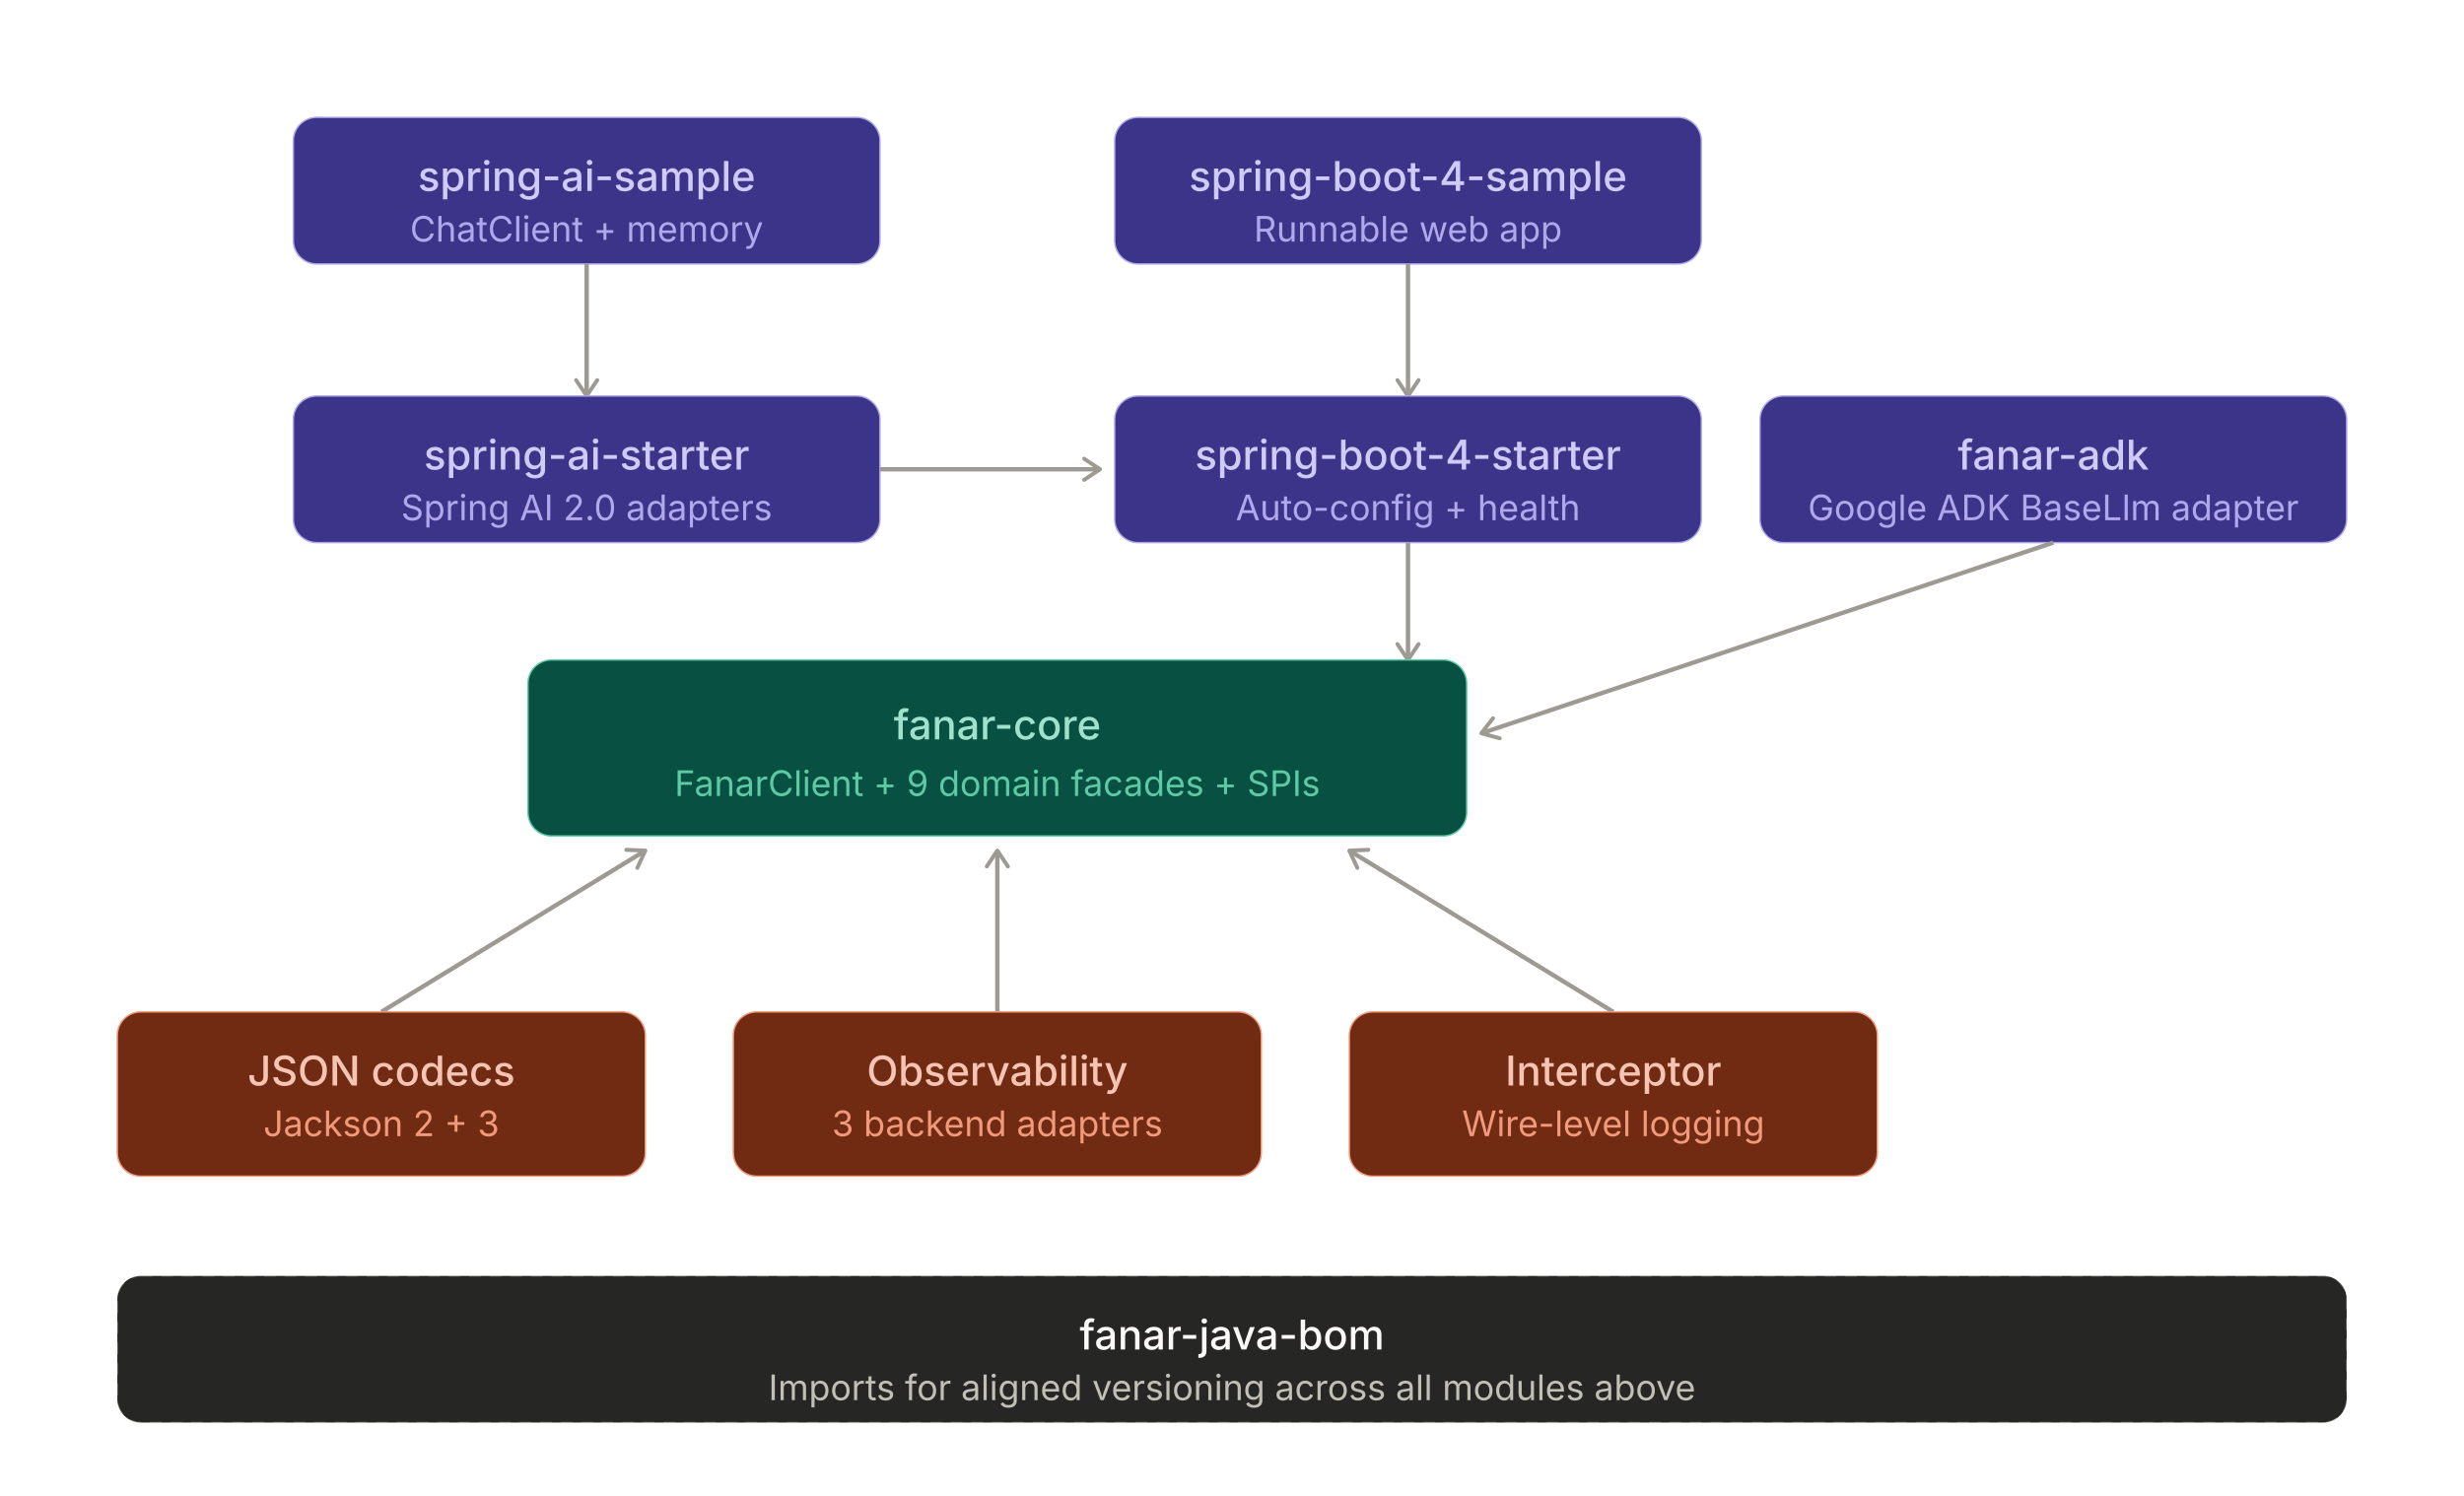
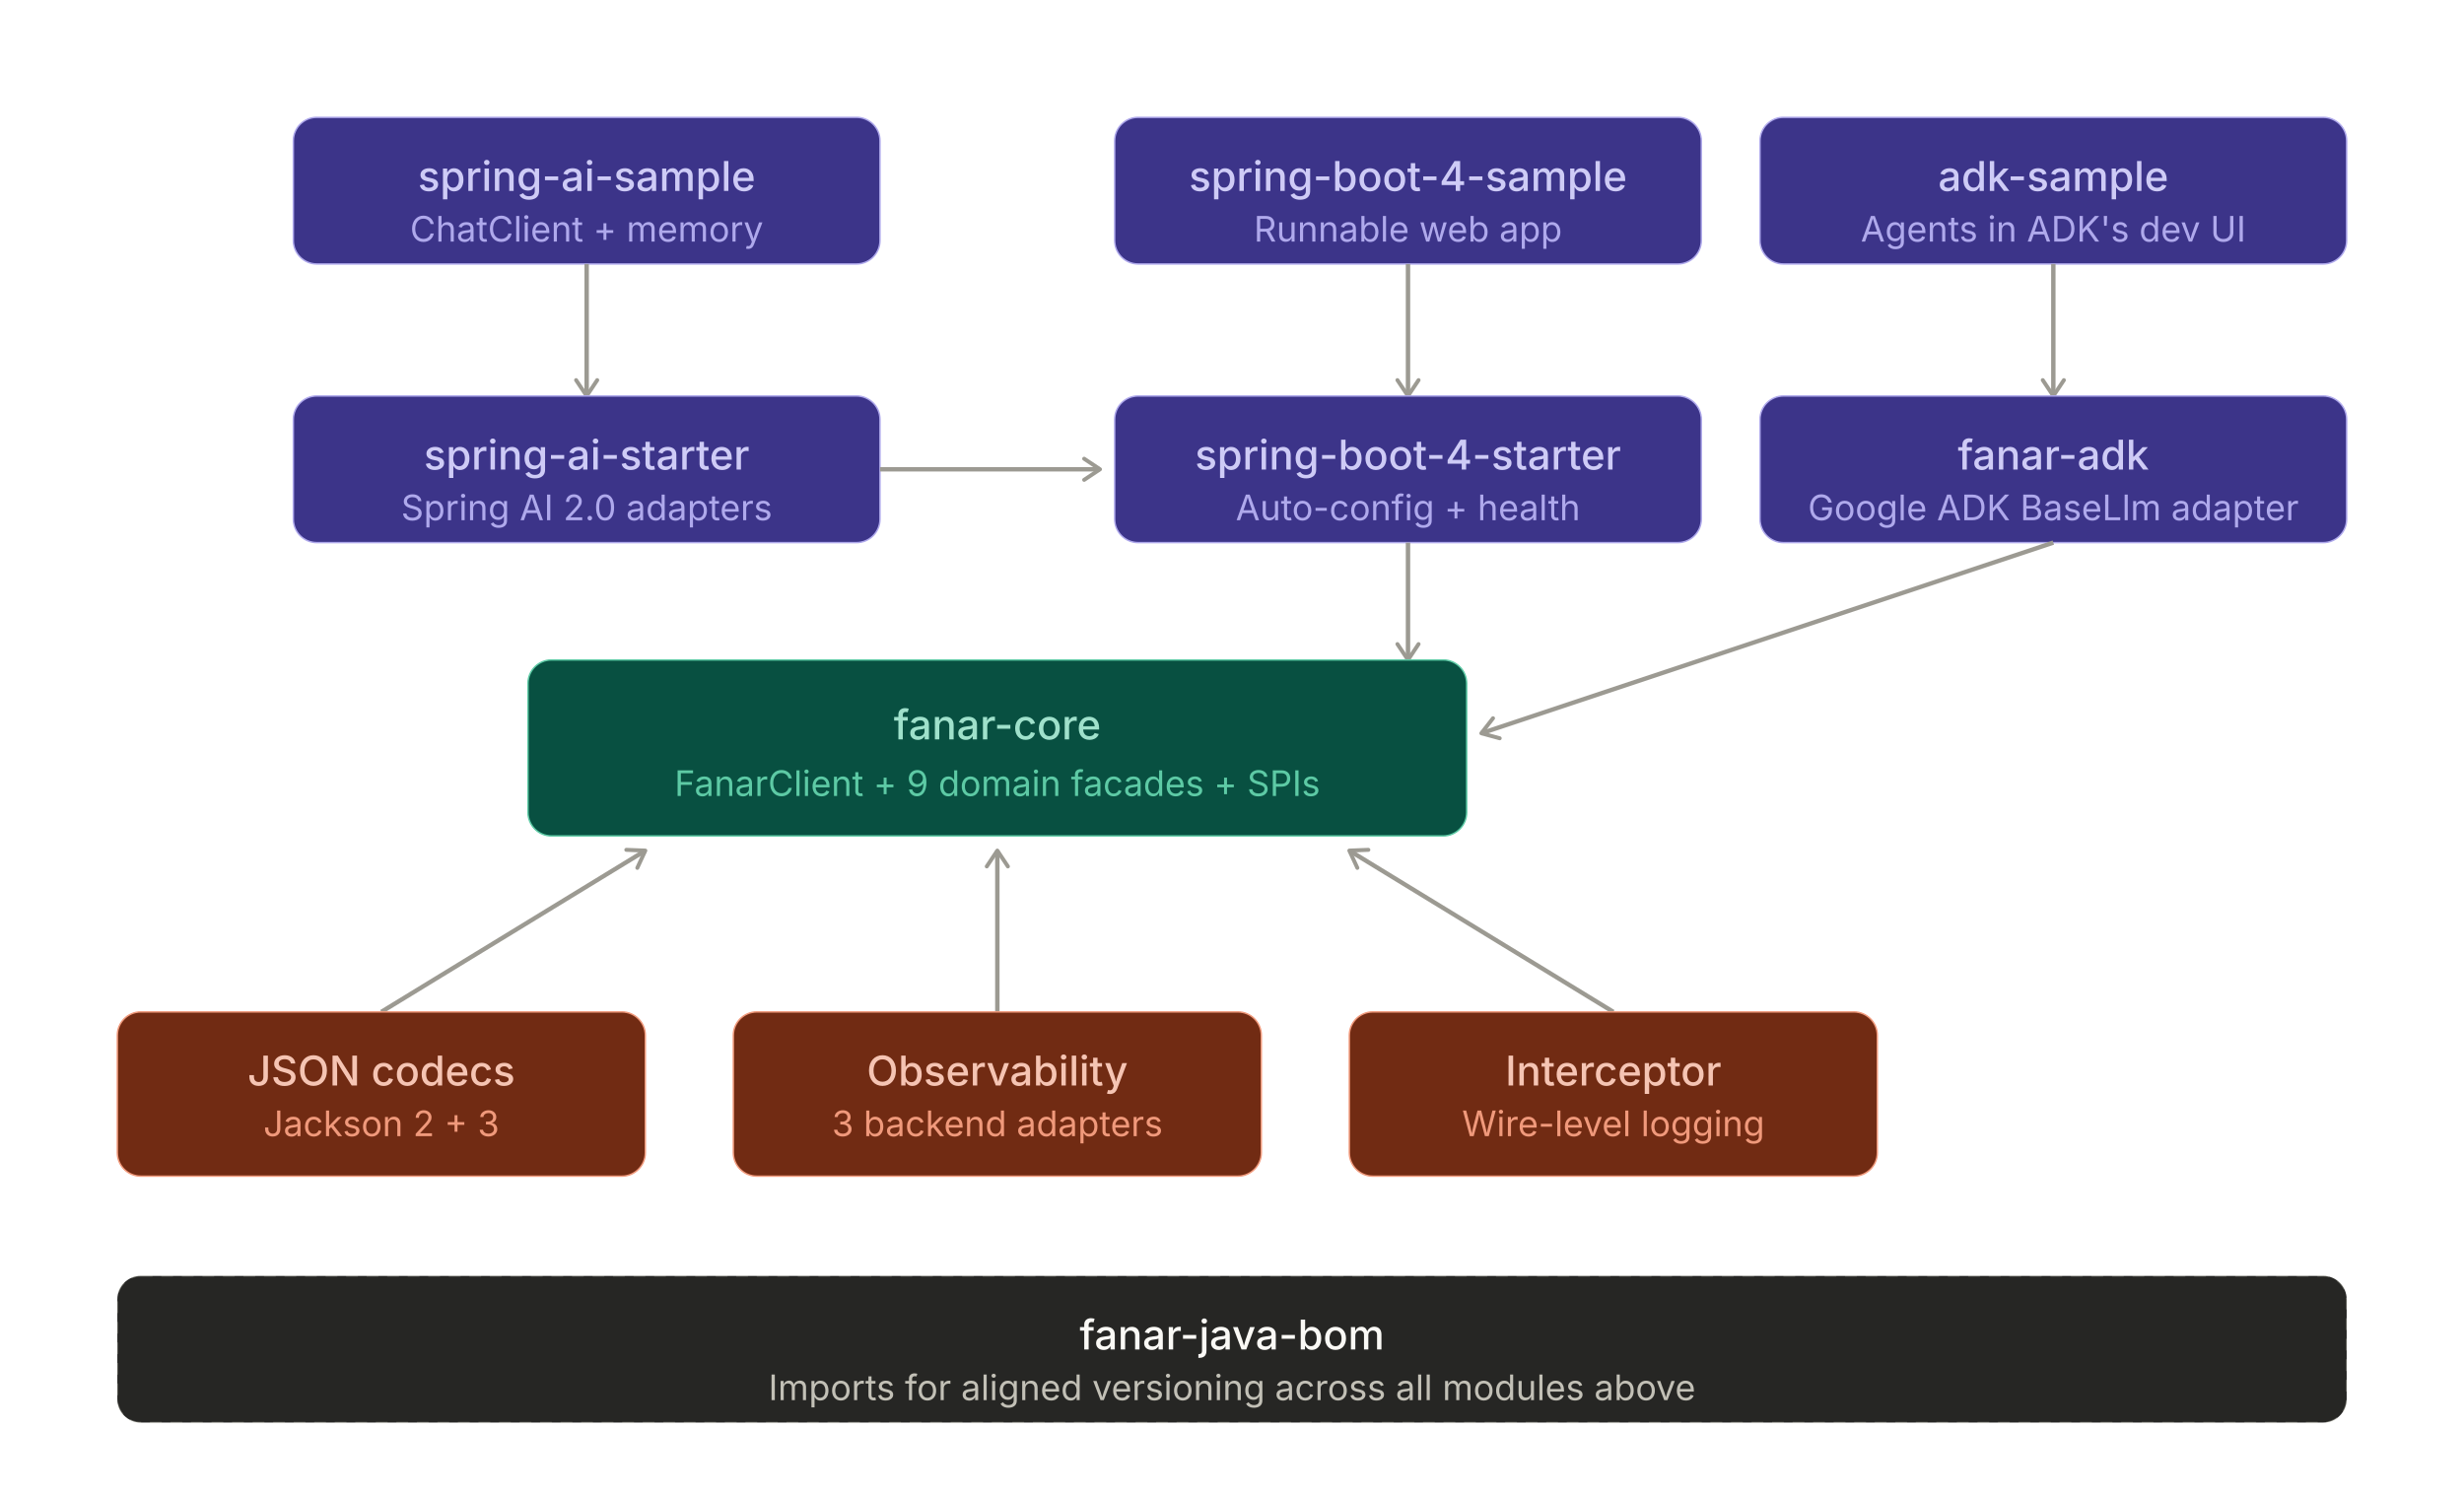
<svg xmlns="http://www.w3.org/2000/svg" width="100%" viewBox="0 0 840 510" role="img" style="">
  <defs>
    <marker id="arrow" viewBox="0 0 10 10" refX="8" refY="5" markerWidth="6" markerHeight="6" orient="auto-start-reverse">
      <path d="M2 1L8 5L2 9" fill="none" stroke="context-stroke" stroke-width="1.5" stroke-linecap="round" stroke-linejoin="round" />
    </marker>
  </defs>
  <g style="fill:rgb(0, 0, 0);stroke:none;color:rgb(255, 255, 255);stroke-width:1px;stroke-linecap:butt;stroke-linejoin:miter;opacity:1;font-family:&quot;Anthropic Sans&quot;, -apple-system, &quot;system-ui&quot;, &quot;Segoe UI&quot;, sans-serif;font-size:16px;font-weight:400;text-anchor:start;dominant-baseline:auto">
    <rect x="100" y="40" width="200" height="50" rx="8" stroke-width="0.5" style="fill:rgb(60, 52, 137);stroke:rgb(175, 169, 236);color:rgb(255, 255, 255);stroke-width:0.5px;stroke-linecap:butt;stroke-linejoin:miter;opacity:1;font-family:&quot;Anthropic Sans&quot;, -apple-system, &quot;system-ui&quot;, &quot;Segoe UI&quot;, sans-serif;font-size:16px;font-weight:400;text-anchor:start;dominant-baseline:auto" />
    <text x="200" y="60" text-anchor="middle" dominant-baseline="central" style="fill:rgb(206, 203, 246);stroke:none;color:rgb(255, 255, 255);stroke-width:1px;stroke-linecap:butt;stroke-linejoin:miter;opacity:1;font-family:&quot;Anthropic Sans&quot;, -apple-system, &quot;system-ui&quot;, &quot;Segoe UI&quot;, sans-serif;font-size:14px;font-weight:500;text-anchor:middle;dominant-baseline:central">spring-ai-sample</text>
    <text x="200" y="78" text-anchor="middle" dominant-baseline="central" style="fill:rgb(175, 169, 236);stroke:none;color:rgb(255, 255, 255);stroke-width:1px;stroke-linecap:butt;stroke-linejoin:miter;opacity:1;font-family:&quot;Anthropic Sans&quot;, -apple-system, &quot;system-ui&quot;, &quot;Segoe UI&quot;, sans-serif;font-size:12px;font-weight:400;text-anchor:middle;dominant-baseline:central">ChatClient + memory</text>
  </g>
  <g style="fill:rgb(0, 0, 0);stroke:none;color:rgb(255, 255, 255);stroke-width:1px;stroke-linecap:butt;stroke-linejoin:miter;opacity:1;font-family:&quot;Anthropic Sans&quot;, -apple-system, &quot;system-ui&quot;, &quot;Segoe UI&quot;, sans-serif;font-size:16px;font-weight:400;text-anchor:start;dominant-baseline:auto">
    <rect x="380" y="40" width="200" height="50" rx="8" stroke-width="0.5" style="fill:rgb(60, 52, 137);stroke:rgb(175, 169, 236);color:rgb(255, 255, 255);stroke-width:0.5px;stroke-linecap:butt;stroke-linejoin:miter;opacity:1;font-family:&quot;Anthropic Sans&quot;, -apple-system, &quot;system-ui&quot;, &quot;Segoe UI&quot;, sans-serif;font-size:16px;font-weight:400;text-anchor:start;dominant-baseline:auto" />
    <text x="480" y="60" text-anchor="middle" dominant-baseline="central" style="fill:rgb(206, 203, 246);stroke:none;color:rgb(255, 255, 255);stroke-width:1px;stroke-linecap:butt;stroke-linejoin:miter;opacity:1;font-family:&quot;Anthropic Sans&quot;, -apple-system, &quot;system-ui&quot;, &quot;Segoe UI&quot;, sans-serif;font-size:14px;font-weight:500;text-anchor:middle;dominant-baseline:central">spring-boot-4-sample</text>
    <text x="480" y="78" text-anchor="middle" dominant-baseline="central" style="fill:rgb(175, 169, 236);stroke:none;color:rgb(255, 255, 255);stroke-width:1px;stroke-linecap:butt;stroke-linejoin:miter;opacity:1;font-family:&quot;Anthropic Sans&quot;, -apple-system, &quot;system-ui&quot;, &quot;Segoe UI&quot;, sans-serif;font-size:12px;font-weight:400;text-anchor:middle;dominant-baseline:central">Runnable web app</text>
  </g>
+   <g style="fill:rgb(0, 0, 0);stroke:none;color:rgb(255, 255, 255);stroke-width:1px;stroke-linecap:butt;stroke-linejoin:miter;opacity:1;font-family:&quot;Anthropic Sans&quot;, -apple-system, &quot;system-ui&quot;, &quot;Segoe UI&quot;, sans-serif;font-size:16px;font-weight:400;text-anchor:start;dominant-baseline:auto">
+     <rect x="600" y="40" width="200" height="50" rx="8" stroke-width="0.5" style="fill:rgb(60, 52, 137);stroke:rgb(175, 169, 236);color:rgb(255, 255, 255);stroke-width:0.5px;stroke-linecap:butt;stroke-linejoin:miter;opacity:1;font-family:&quot;Anthropic Sans&quot;, -apple-system, &quot;system-ui&quot;, &quot;Segoe UI&quot;, sans-serif;font-size:16px;font-weight:400;text-anchor:start;dominant-baseline:auto" />
+     <text x="700" y="60" text-anchor="middle" dominant-baseline="central" style="fill:rgb(206, 203, 246);stroke:none;color:rgb(255, 255, 255);stroke-width:1px;stroke-linecap:butt;stroke-linejoin:miter;opacity:1;font-family:&quot;Anthropic Sans&quot;, -apple-system, &quot;system-ui&quot;, &quot;Segoe UI&quot;, sans-serif;font-size:14px;font-weight:500;text-anchor:middle;dominant-baseline:central">adk-sample</text>
+     <text x="700" y="78" text-anchor="middle" dominant-baseline="central" style="fill:rgb(175, 169, 236);stroke:none;color:rgb(255, 255, 255);stroke-width:1px;stroke-linecap:butt;stroke-linejoin:miter;opacity:1;font-family:&quot;Anthropic Sans&quot;, -apple-system, &quot;system-ui&quot;, &quot;Segoe UI&quot;, sans-serif;font-size:12px;font-weight:400;text-anchor:middle;dominant-baseline:central">Agents in ADK's dev UI</text>
+   </g>
  <line x1="200" y1="90" x2="200" y2="135" marker-end="url(#arrow)" style="fill:none;stroke:rgb(156, 154, 146);color:rgb(255, 255, 255);stroke-width:1.5px;stroke-linecap:butt;stroke-linejoin:miter;opacity:1;font-family:&quot;Anthropic Sans&quot;, -apple-system, &quot;system-ui&quot;, &quot;Segoe UI&quot;, sans-serif;font-size:16px;font-weight:400;text-anchor:start;dominant-baseline:auto" />
  <line x1="480" y1="90" x2="480" y2="135" marker-end="url(#arrow)" style="fill:none;stroke:rgb(156, 154, 146);color:rgb(255, 255, 255);stroke-width:1.5px;stroke-linecap:butt;stroke-linejoin:miter;opacity:1;font-family:&quot;Anthropic Sans&quot;, -apple-system, &quot;system-ui&quot;, &quot;Segoe UI&quot;, sans-serif;font-size:16px;font-weight:400;text-anchor:start;dominant-baseline:auto" />
+   <line x1="700" y1="90" x2="700" y2="135" marker-end="url(#arrow)" style="fill:none;stroke:rgb(156, 154, 146);color:rgb(255, 255, 255);stroke-width:1.5px;stroke-linecap:butt;stroke-linejoin:miter;opacity:1;font-family:&quot;Anthropic Sans&quot;, -apple-system, &quot;system-ui&quot;, &quot;Segoe UI&quot;, sans-serif;font-size:16px;font-weight:400;text-anchor:start;dominant-baseline:auto" />
  <g style="fill:rgb(0, 0, 0);stroke:none;color:rgb(255, 255, 255);stroke-width:1px;stroke-linecap:butt;stroke-linejoin:miter;opacity:1;font-family:&quot;Anthropic Sans&quot;, -apple-system, &quot;system-ui&quot;, &quot;Segoe UI&quot;, sans-serif;font-size:16px;font-weight:400;text-anchor:start;dominant-baseline:auto">
    <rect x="100" y="135" width="200" height="50" rx="8" stroke-width="0.5" style="fill:rgb(60, 52, 137);stroke:rgb(175, 169, 236);color:rgb(255, 255, 255);stroke-width:0.5px;stroke-linecap:butt;stroke-linejoin:miter;opacity:1;font-family:&quot;Anthropic Sans&quot;, -apple-system, &quot;system-ui&quot;, &quot;Segoe UI&quot;, sans-serif;font-size:16px;font-weight:400;text-anchor:start;dominant-baseline:auto" />
    <text x="200" y="155" text-anchor="middle" dominant-baseline="central" style="fill:rgb(206, 203, 246);stroke:none;color:rgb(255, 255, 255);stroke-width:1px;stroke-linecap:butt;stroke-linejoin:miter;opacity:1;font-family:&quot;Anthropic Sans&quot;, -apple-system, &quot;system-ui&quot;, &quot;Segoe UI&quot;, sans-serif;font-size:14px;font-weight:500;text-anchor:middle;dominant-baseline:central">spring-ai-starter</text>
    <text x="200" y="173" text-anchor="middle" dominant-baseline="central" style="fill:rgb(175, 169, 236);stroke:none;color:rgb(255, 255, 255);stroke-width:1px;stroke-linecap:butt;stroke-linejoin:miter;opacity:1;font-family:&quot;Anthropic Sans&quot;, -apple-system, &quot;system-ui&quot;, &quot;Segoe UI&quot;, sans-serif;font-size:12px;font-weight:400;text-anchor:middle;dominant-baseline:central">Spring AI 2.0 adapters</text>
  </g>
  <g style="fill:rgb(0, 0, 0);stroke:none;color:rgb(255, 255, 255);stroke-width:1px;stroke-linecap:butt;stroke-linejoin:miter;opacity:1;font-family:&quot;Anthropic Sans&quot;, -apple-system, &quot;system-ui&quot;, &quot;Segoe UI&quot;, sans-serif;font-size:16px;font-weight:400;text-anchor:start;dominant-baseline:auto">
    <rect x="380" y="135" width="200" height="50" rx="8" stroke-width="0.5" style="fill:rgb(60, 52, 137);stroke:rgb(175, 169, 236);color:rgb(255, 255, 255);stroke-width:0.5px;stroke-linecap:butt;stroke-linejoin:miter;opacity:1;font-family:&quot;Anthropic Sans&quot;, -apple-system, &quot;system-ui&quot;, &quot;Segoe UI&quot;, sans-serif;font-size:16px;font-weight:400;text-anchor:start;dominant-baseline:auto" />
    <text x="480" y="155" text-anchor="middle" dominant-baseline="central" style="fill:rgb(206, 203, 246);stroke:none;color:rgb(255, 255, 255);stroke-width:1px;stroke-linecap:butt;stroke-linejoin:miter;opacity:1;font-family:&quot;Anthropic Sans&quot;, -apple-system, &quot;system-ui&quot;, &quot;Segoe UI&quot;, sans-serif;font-size:14px;font-weight:500;text-anchor:middle;dominant-baseline:central">spring-boot-4-starter</text>
    <text x="480" y="173" text-anchor="middle" dominant-baseline="central" style="fill:rgb(175, 169, 236);stroke:none;color:rgb(255, 255, 255);stroke-width:1px;stroke-linecap:butt;stroke-linejoin:miter;opacity:1;font-family:&quot;Anthropic Sans&quot;, -apple-system, &quot;system-ui&quot;, &quot;Segoe UI&quot;, sans-serif;font-size:12px;font-weight:400;text-anchor:middle;dominant-baseline:central">Auto-config + health</text>
  </g>
  <g style="fill:rgb(0, 0, 0);stroke:none;color:rgb(255, 255, 255);stroke-width:1px;stroke-linecap:butt;stroke-linejoin:miter;opacity:1;font-family:&quot;Anthropic Sans&quot;, -apple-system, &quot;system-ui&quot;, &quot;Segoe UI&quot;, sans-serif;font-size:16px;font-weight:400;text-anchor:start;dominant-baseline:auto">
    <rect x="600" y="135" width="200" height="50" rx="8" stroke-width="0.5" style="fill:rgb(60, 52, 137);stroke:rgb(175, 169, 236);color:rgb(255, 255, 255);stroke-width:0.5px;stroke-linecap:butt;stroke-linejoin:miter;opacity:1;font-family:&quot;Anthropic Sans&quot;, -apple-system, &quot;system-ui&quot;, &quot;Segoe UI&quot;, sans-serif;font-size:16px;font-weight:400;text-anchor:start;dominant-baseline:auto" />
    <text x="700" y="155" text-anchor="middle" dominant-baseline="central" style="fill:rgb(206, 203, 246);stroke:none;color:rgb(255, 255, 255);stroke-width:1px;stroke-linecap:butt;stroke-linejoin:miter;opacity:1;font-family:&quot;Anthropic Sans&quot;, -apple-system, &quot;system-ui&quot;, &quot;Segoe UI&quot;, sans-serif;font-size:14px;font-weight:500;text-anchor:middle;dominant-baseline:central">fanar-adk</text>
    <text x="700" y="173" text-anchor="middle" dominant-baseline="central" style="fill:rgb(175, 169, 236);stroke:none;color:rgb(255, 255, 255);stroke-width:1px;stroke-linecap:butt;stroke-linejoin:miter;opacity:1;font-family:&quot;Anthropic Sans&quot;, -apple-system, &quot;system-ui&quot;, &quot;Segoe UI&quot;, sans-serif;font-size:12px;font-weight:400;text-anchor:middle;dominant-baseline:central">Google ADK BaseLlm adapter</text>
  </g>
  <line x1="300" y1="160" x2="375" y2="160" marker-end="url(#arrow)" style="fill:none;stroke:rgb(156, 154, 146);color:rgb(255, 255, 255);stroke-width:1.5px;stroke-linecap:butt;stroke-linejoin:miter;opacity:1;font-family:&quot;Anthropic Sans&quot;, -apple-system, &quot;system-ui&quot;, &quot;Segoe UI&quot;, sans-serif;font-size:16px;font-weight:400;text-anchor:start;dominant-baseline:auto" />
  <line x1="480" y1="185" x2="480" y2="225" marker-end="url(#arrow)" style="fill:none;stroke:rgb(156, 154, 146);color:rgb(255, 255, 255);stroke-width:1.5px;stroke-linecap:butt;stroke-linejoin:miter;opacity:1;font-family:&quot;Anthropic Sans&quot;, -apple-system, &quot;system-ui&quot;, &quot;Segoe UI&quot;, sans-serif;font-size:16px;font-weight:400;text-anchor:start;dominant-baseline:auto" />
  <line x1="700" y1="185" x2="505" y2="250" marker-end="url(#arrow)" style="fill:none;stroke:rgb(156, 154, 146);color:rgb(255, 255, 255);stroke-width:1.5px;stroke-linecap:butt;stroke-linejoin:miter;opacity:1;font-family:&quot;Anthropic Sans&quot;, -apple-system, &quot;system-ui&quot;, &quot;Segoe UI&quot;, sans-serif;font-size:16px;font-weight:400;text-anchor:start;dominant-baseline:auto" />
  <g style="fill:rgb(0, 0, 0);stroke:none;color:rgb(255, 255, 255);stroke-width:1px;stroke-linecap:butt;stroke-linejoin:miter;opacity:1;font-family:&quot;Anthropic Sans&quot;, -apple-system, &quot;system-ui&quot;, &quot;Segoe UI&quot;, sans-serif;font-size:16px;font-weight:400;text-anchor:start;dominant-baseline:auto">
    <rect x="180" y="225" width="320" height="60" rx="8" stroke-width="0.5" style="fill:rgb(8, 80, 65);stroke:rgb(93, 202, 165);color:rgb(255, 255, 255);stroke-width:0.5px;stroke-linecap:butt;stroke-linejoin:miter;opacity:1;font-family:&quot;Anthropic Sans&quot;, -apple-system, &quot;system-ui&quot;, &quot;Segoe UI&quot;, sans-serif;font-size:16px;font-weight:400;text-anchor:start;dominant-baseline:auto" />
    <text x="340" y="247" text-anchor="middle" dominant-baseline="central" style="fill:rgb(159, 225, 203);stroke:none;color:rgb(255, 255, 255);stroke-width:1px;stroke-linecap:butt;stroke-linejoin:miter;opacity:1;font-family:&quot;Anthropic Sans&quot;, -apple-system, &quot;system-ui&quot;, &quot;Segoe UI&quot;, sans-serif;font-size:14px;font-weight:500;text-anchor:middle;dominant-baseline:central">fanar-core</text>
    <text x="340" y="267" text-anchor="middle" dominant-baseline="central" style="fill:rgb(93, 202, 165);stroke:none;color:rgb(255, 255, 255);stroke-width:1px;stroke-linecap:butt;stroke-linejoin:miter;opacity:1;font-family:&quot;Anthropic Sans&quot;, -apple-system, &quot;system-ui&quot;, &quot;Segoe UI&quot;, sans-serif;font-size:12px;font-weight:400;text-anchor:middle;dominant-baseline:central">FanarClient + 9 domain facades + SPIs</text>
  </g>
  <line x1="130" y1="345" x2="220" y2="290" marker-end="url(#arrow)" style="fill:none;stroke:rgb(156, 154, 146);color:rgb(255, 255, 255);stroke-width:1.5px;stroke-linecap:butt;stroke-linejoin:miter;opacity:1;font-family:&quot;Anthropic Sans&quot;, -apple-system, &quot;system-ui&quot;, &quot;Segoe UI&quot;, sans-serif;font-size:16px;font-weight:400;text-anchor:start;dominant-baseline:auto" />
  <line x1="340" y1="345" x2="340" y2="290" marker-end="url(#arrow)" style="fill:none;stroke:rgb(156, 154, 146);color:rgb(255, 255, 255);stroke-width:1.5px;stroke-linecap:butt;stroke-linejoin:miter;opacity:1;font-family:&quot;Anthropic Sans&quot;, -apple-system, &quot;system-ui&quot;, &quot;Segoe UI&quot;, sans-serif;font-size:16px;font-weight:400;text-anchor:start;dominant-baseline:auto" />
  <line x1="550" y1="345" x2="460" y2="290" marker-end="url(#arrow)" style="fill:none;stroke:rgb(156, 154, 146);color:rgb(255, 255, 255);stroke-width:1.5px;stroke-linecap:butt;stroke-linejoin:miter;opacity:1;font-family:&quot;Anthropic Sans&quot;, -apple-system, &quot;system-ui&quot;, &quot;Segoe UI&quot;, sans-serif;font-size:16px;font-weight:400;text-anchor:start;dominant-baseline:auto" />
  <g style="fill:rgb(0, 0, 0);stroke:none;color:rgb(255, 255, 255);stroke-width:1px;stroke-linecap:butt;stroke-linejoin:miter;opacity:1;font-family:&quot;Anthropic Sans&quot;, -apple-system, &quot;system-ui&quot;, &quot;Segoe UI&quot;, sans-serif;font-size:16px;font-weight:400;text-anchor:start;dominant-baseline:auto">
    <rect x="40" y="345" width="180" height="56" rx="8" stroke-width="0.5" style="fill:rgb(113, 43, 19);stroke:rgb(240, 153, 123);color:rgb(255, 255, 255);stroke-width:0.5px;stroke-linecap:butt;stroke-linejoin:miter;opacity:1;font-family:&quot;Anthropic Sans&quot;, -apple-system, &quot;system-ui&quot;, &quot;Segoe UI&quot;, sans-serif;font-size:16px;font-weight:400;text-anchor:start;dominant-baseline:auto" />
    <text x="130" y="365" text-anchor="middle" dominant-baseline="central" style="fill:rgb(245, 196, 179);stroke:none;color:rgb(255, 255, 255);stroke-width:1px;stroke-linecap:butt;stroke-linejoin:miter;opacity:1;font-family:&quot;Anthropic Sans&quot;, -apple-system, &quot;system-ui&quot;, &quot;Segoe UI&quot;, sans-serif;font-size:14px;font-weight:500;text-anchor:middle;dominant-baseline:central">JSON codecs</text>
    <text x="130" y="383" text-anchor="middle" dominant-baseline="central" style="fill:rgb(240, 153, 123);stroke:none;color:rgb(255, 255, 255);stroke-width:1px;stroke-linecap:butt;stroke-linejoin:miter;opacity:1;font-family:&quot;Anthropic Sans&quot;, -apple-system, &quot;system-ui&quot;, &quot;Segoe UI&quot;, sans-serif;font-size:12px;font-weight:400;text-anchor:middle;dominant-baseline:central">Jackson 2 + 3</text>
  </g>
  <g style="fill:rgb(0, 0, 0);stroke:none;color:rgb(255, 255, 255);stroke-width:1px;stroke-linecap:butt;stroke-linejoin:miter;opacity:1;font-family:&quot;Anthropic Sans&quot;, -apple-system, &quot;system-ui&quot;, &quot;Segoe UI&quot;, sans-serif;font-size:16px;font-weight:400;text-anchor:start;dominant-baseline:auto">
    <rect x="250" y="345" width="180" height="56" rx="8" stroke-width="0.5" style="fill:rgb(113, 43, 19);stroke:rgb(240, 153, 123);color:rgb(255, 255, 255);stroke-width:0.5px;stroke-linecap:butt;stroke-linejoin:miter;opacity:1;font-family:&quot;Anthropic Sans&quot;, -apple-system, &quot;system-ui&quot;, &quot;Segoe UI&quot;, sans-serif;font-size:16px;font-weight:400;text-anchor:start;dominant-baseline:auto" />
    <text x="340" y="365" text-anchor="middle" dominant-baseline="central" style="fill:rgb(245, 196, 179);stroke:none;color:rgb(255, 255, 255);stroke-width:1px;stroke-linecap:butt;stroke-linejoin:miter;opacity:1;font-family:&quot;Anthropic Sans&quot;, -apple-system, &quot;system-ui&quot;, &quot;Segoe UI&quot;, sans-serif;font-size:14px;font-weight:500;text-anchor:middle;dominant-baseline:central">Observability</text>
    <text x="340" y="383" text-anchor="middle" dominant-baseline="central" style="fill:rgb(240, 153, 123);stroke:none;color:rgb(255, 255, 255);stroke-width:1px;stroke-linecap:butt;stroke-linejoin:miter;opacity:1;font-family:&quot;Anthropic Sans&quot;, -apple-system, &quot;system-ui&quot;, &quot;Segoe UI&quot;, sans-serif;font-size:12px;font-weight:400;text-anchor:middle;dominant-baseline:central">3 backend adapters</text>
  </g>
  <g style="fill:rgb(0, 0, 0);stroke:none;color:rgb(255, 255, 255);stroke-width:1px;stroke-linecap:butt;stroke-linejoin:miter;opacity:1;font-family:&quot;Anthropic Sans&quot;, -apple-system, &quot;system-ui&quot;, &quot;Segoe UI&quot;, sans-serif;font-size:16px;font-weight:400;text-anchor:start;dominant-baseline:auto">
    <rect x="460" y="345" width="180" height="56" rx="8" stroke-width="0.5" style="fill:rgb(113, 43, 19);stroke:rgb(240, 153, 123);color:rgb(255, 255, 255);stroke-width:0.5px;stroke-linecap:butt;stroke-linejoin:miter;opacity:1;font-family:&quot;Anthropic Sans&quot;, -apple-system, &quot;system-ui&quot;, &quot;Segoe UI&quot;, sans-serif;font-size:16px;font-weight:400;text-anchor:start;dominant-baseline:auto" />
    <text x="550" y="365" text-anchor="middle" dominant-baseline="central" style="fill:rgb(245, 196, 179);stroke:none;color:rgb(255, 255, 255);stroke-width:1px;stroke-linecap:butt;stroke-linejoin:miter;opacity:1;font-family:&quot;Anthropic Sans&quot;, -apple-system, &quot;system-ui&quot;, &quot;Segoe UI&quot;, sans-serif;font-size:14px;font-weight:500;text-anchor:middle;dominant-baseline:central">Interceptor</text>
    <text x="550" y="383" text-anchor="middle" dominant-baseline="central" style="fill:rgb(240, 153, 123);stroke:none;color:rgb(255, 255, 255);stroke-width:1px;stroke-linecap:butt;stroke-linejoin:miter;opacity:1;font-family:&quot;Anthropic Sans&quot;, -apple-system, &quot;system-ui&quot;, &quot;Segoe UI&quot;, sans-serif;font-size:12px;font-weight:400;text-anchor:middle;dominant-baseline:central">Wire-level logging</text>
  </g>
  <rect x="40" y="435" width="760" height="50" rx="8" stroke-width="0.5" stroke-dasharray="4 3" style="fill:rgb(38, 38, 36);stroke:rgba(222, 220, 209, 0.3);color:rgb(255, 255, 255);stroke-width:0.5px;stroke-dasharray:4px, 3px;stroke-linecap:butt;stroke-linejoin:miter;opacity:1;font-family:&quot;Anthropic Sans&quot;, -apple-system, &quot;system-ui&quot;, &quot;Segoe UI&quot;, sans-serif;font-size:16px;font-weight:400;text-anchor:start;dominant-baseline:auto" />
  <text x="420" y="455" text-anchor="middle" dominant-baseline="central" style="fill:rgb(250, 249, 245);stroke:none;color:rgb(255, 255, 255);stroke-width:1px;stroke-linecap:butt;stroke-linejoin:miter;opacity:1;font-family:&quot;Anthropic Sans&quot;, -apple-system, &quot;system-ui&quot;, &quot;Segoe UI&quot;, sans-serif;font-size:14px;font-weight:500;text-anchor:middle;dominant-baseline:central">fanar-java-bom</text>
  <text x="420" y="473" text-anchor="middle" dominant-baseline="central" style="fill:rgb(194, 192, 182);stroke:none;color:rgb(255, 255, 255);stroke-width:1px;stroke-linecap:butt;stroke-linejoin:miter;opacity:1;font-family:&quot;Anthropic Sans&quot;, -apple-system, &quot;system-ui&quot;, &quot;Segoe UI&quot;, sans-serif;font-size:12px;font-weight:400;text-anchor:middle;dominant-baseline:central">Imports for aligned versioning across all modules above</text>
</svg>
